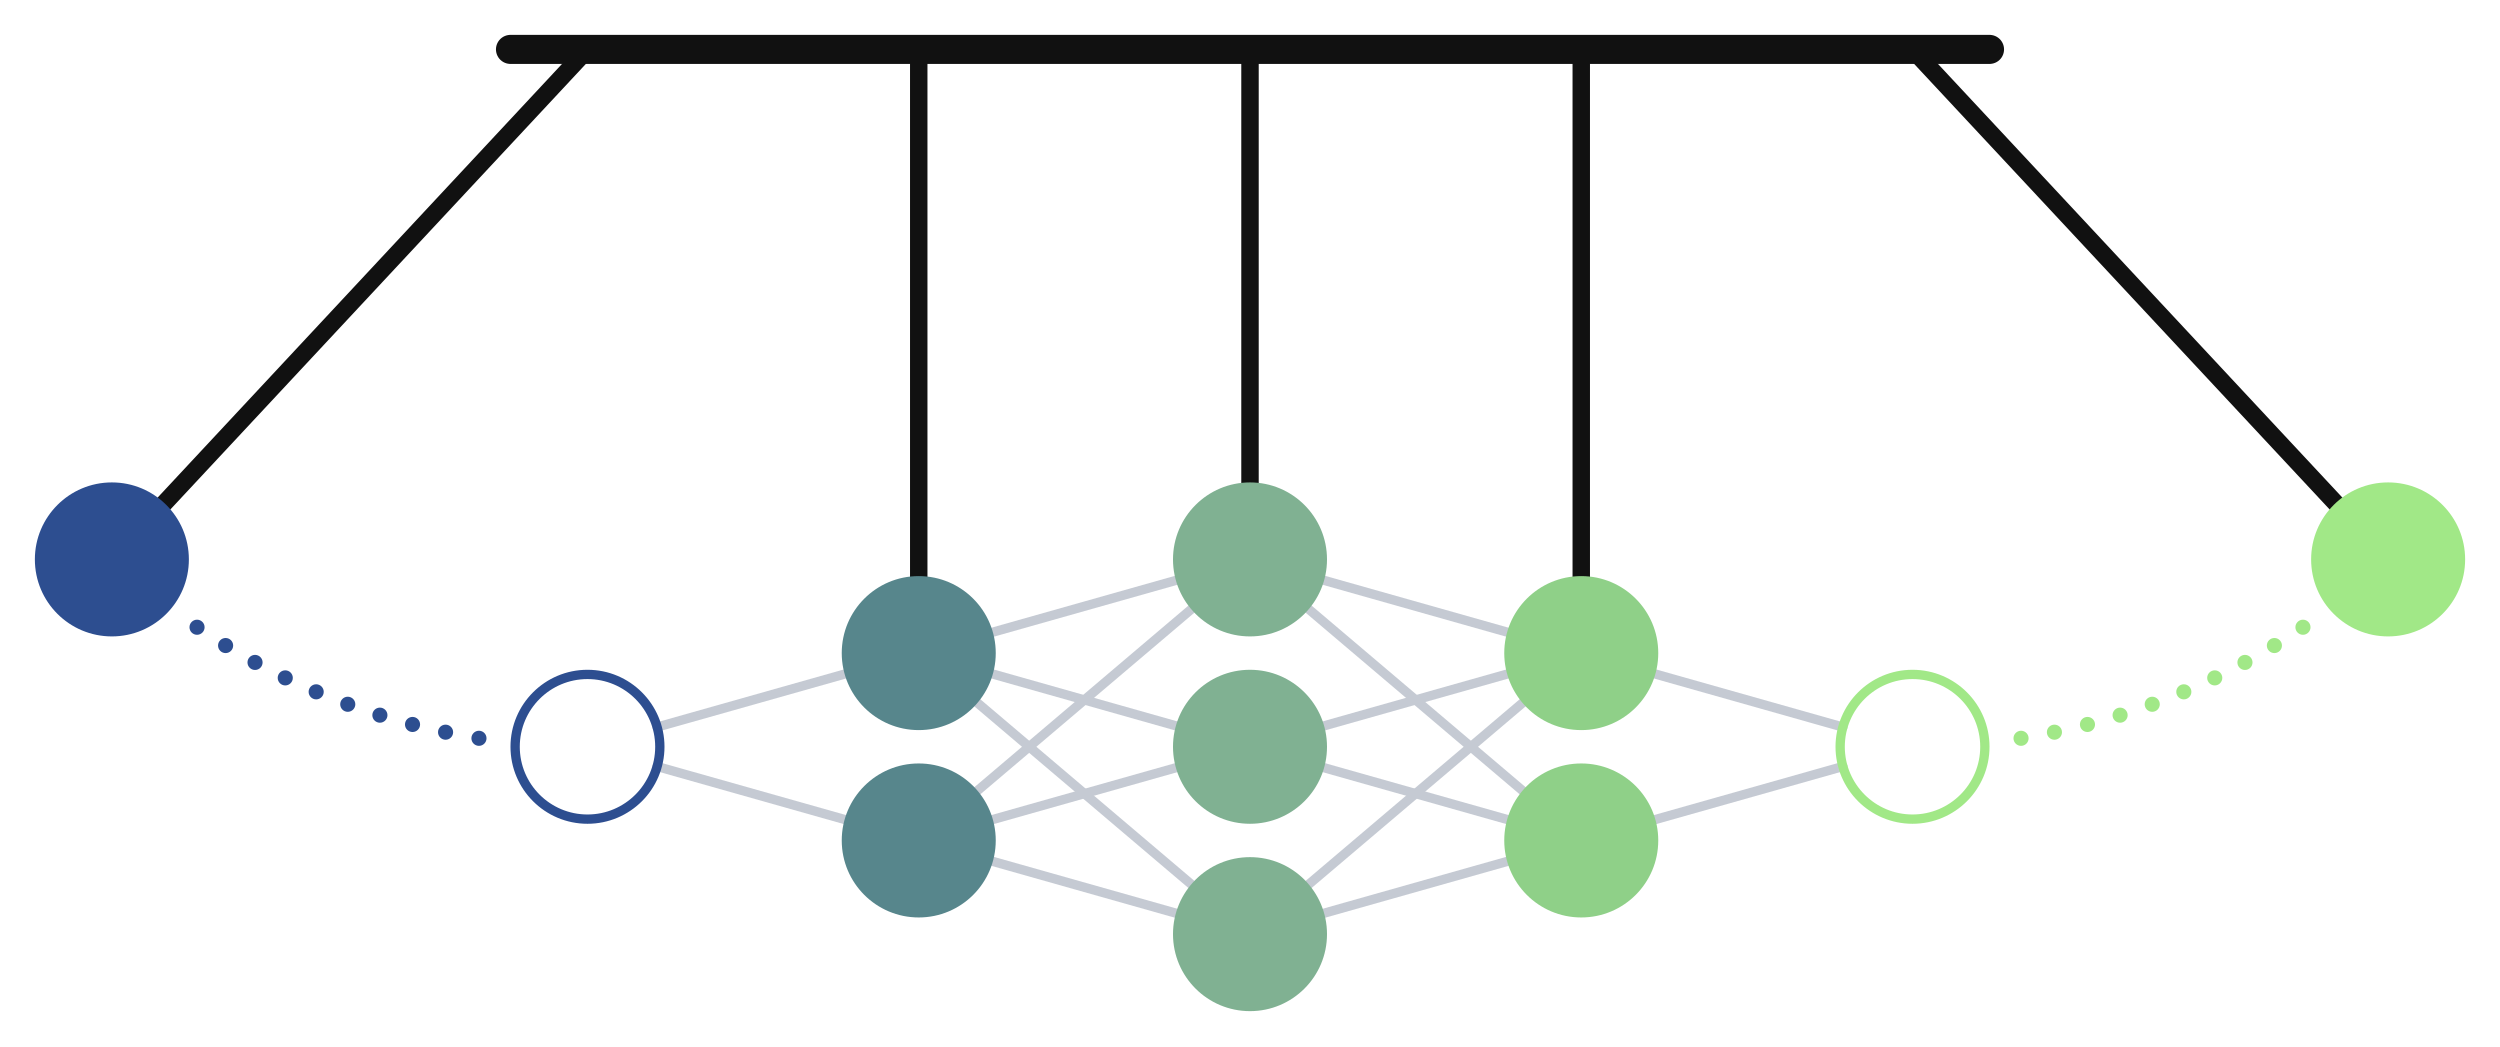
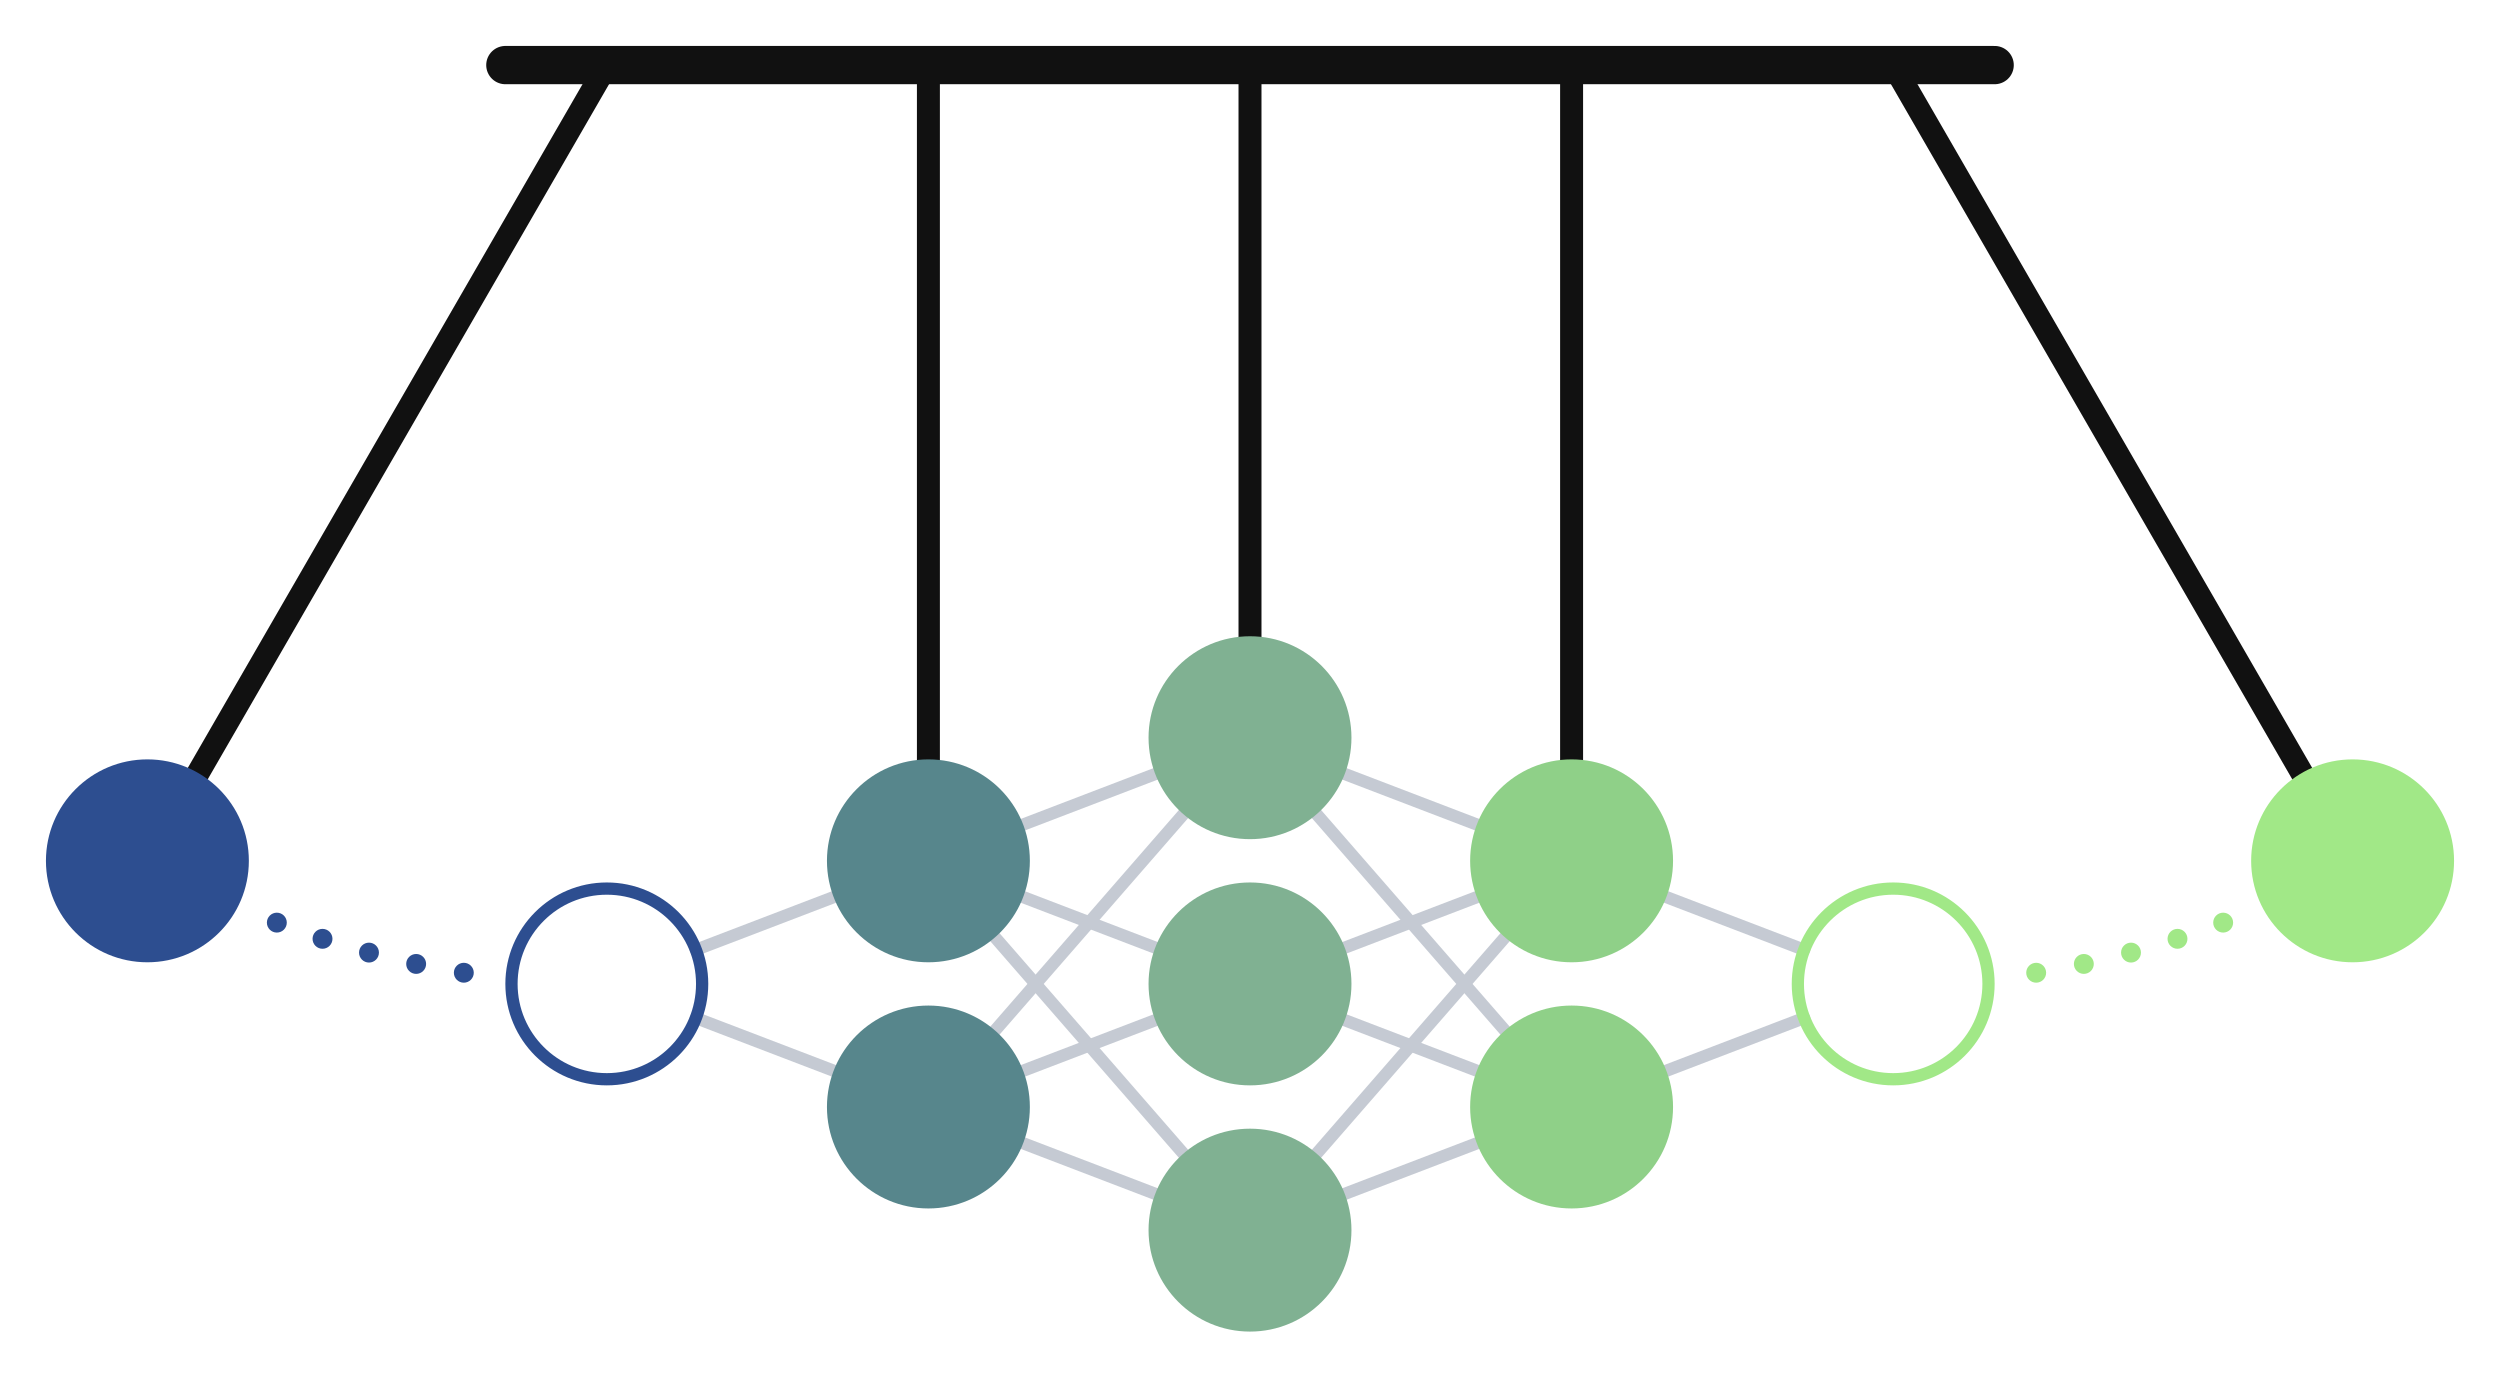
- <svg xmlns="http://www.w3.org/2000/svg" viewBox="0 0 860.36 359.98" width="860.36" height="359.98" role="img" aria-label="newton-neural logo">
-   <circle cx="164.83" cy="254.08" r="2.6" fill="#2d4e90" />
-   <circle cx="153.34" cy="251.98" r="2.6" fill="#2d4e90" />
-   <circle cx="141.97" cy="249.32" r="2.6" fill="#2d4e90" />
-   <circle cx="130.74" cy="246.12" r="2.6" fill="#2d4e90" />
-   <circle cx="119.68" cy="242.37" r="2.6" fill="#2d4e90" />
-   <circle cx="108.81" cy="238.09" r="2.6" fill="#2d4e90" />
-   <circle cx="98.17" cy="233.29" r="2.6" fill="#2d4e90" />
-   <circle cx="87.77" cy="227.97" r="2.6" fill="#2d4e90" />
-   <circle cx="77.64" cy="222.16" r="2.6" fill="#2d4e90" />
-   <circle cx="67.81" cy="215.86" r="2.6" fill="#2d4e90" />
-   <circle cx="695.53" cy="254.08" r="2.6" fill="#a1e887" />
-   <circle cx="707.02" cy="251.98" r="2.6" fill="#a1e887" />
-   <circle cx="718.39" cy="249.32" r="2.6" fill="#a1e887" />
-   <circle cx="729.62" cy="246.12" r="2.6" fill="#a1e887" />
-   <circle cx="740.68" cy="242.37" r="2.6" fill="#a1e887" />
-   <circle cx="751.55" cy="238.09" r="2.6" fill="#a1e887" />
-   <circle cx="762.19" cy="233.29" r="2.6" fill="#a1e887" />
-   <circle cx="772.59" cy="227.97" r="2.6" fill="#a1e887" />
-   <circle cx="782.72" cy="222.16" r="2.6" fill="#a1e887" />
-   <circle cx="792.55" cy="215.86" r="2.6" fill="#a1e887" />
-   <path d="M316.18 224.76L430.18 192.52" fill="none" stroke="#c5cad3" stroke-width="3.2" stroke-linecap="round" />
-   <path d="M316.18 224.76L430.18 257" fill="none" stroke="#c5cad3" stroke-width="3.2" stroke-linecap="round" />
-   <path d="M316.18 224.76L430.18 321.48" fill="none" stroke="#c5cad3" stroke-width="3.2" stroke-linecap="round" />
-   <path d="M316.18 289.24L430.18 192.52" fill="none" stroke="#c5cad3" stroke-width="3.2" stroke-linecap="round" />
-   <path d="M316.18 289.24L430.18 257" fill="none" stroke="#c5cad3" stroke-width="3.2" stroke-linecap="round" />
-   <path d="M316.18 289.24L430.18 321.48" fill="none" stroke="#c5cad3" stroke-width="3.2" stroke-linecap="round" />
-   <path d="M430.18 192.52L544.18 224.76" fill="none" stroke="#c5cad3" stroke-width="3.2" stroke-linecap="round" />
-   <path d="M430.18 192.52L544.18 289.24" fill="none" stroke="#c5cad3" stroke-width="3.2" stroke-linecap="round" />
-   <path d="M430.18 257L544.18 224.76" fill="none" stroke="#c5cad3" stroke-width="3.2" stroke-linecap="round" />
-   <path d="M430.18 257L544.18 289.24" fill="none" stroke="#c5cad3" stroke-width="3.2" stroke-linecap="round" />
-   <path d="M430.18 321.48L544.18 224.76" fill="none" stroke="#c5cad3" stroke-width="3.2" stroke-linecap="round" />
-   <path d="M430.18 321.48L544.18 289.24" fill="none" stroke="#c5cad3" stroke-width="3.2" stroke-linecap="round" />
-   <path d="M226.14 250.22L316.18 224.76" fill="none" stroke="#c5cad3" stroke-width="3.2" stroke-linecap="round" />
-   <path d="M226.14 263.78L316.18 289.24" fill="none" stroke="#c5cad3" stroke-width="3.2" stroke-linecap="round" />
-   <path d="M544.18 224.76L634.22 250.22" fill="none" stroke="#c5cad3" stroke-width="3.2" stroke-linecap="round" />
-   <path d="M544.18 289.24L634.22 263.78" fill="none" stroke="#c5cad3" stroke-width="3.2" stroke-linecap="round" />
-   <path d="M175.68 17L684.68 17" fill="none" stroke="#111111" stroke-width="10" stroke-linecap="round" />
-   <path d="M202.18 17L38.5 192.52" fill="none" stroke="#111111" stroke-width="6" stroke-linecap="round" />
-   <path d="M658.18 17L821.86 192.52" fill="none" stroke="#111111" stroke-width="6" stroke-linecap="round" />
-   <path d="M316.18 17L316.18 224.76" fill="none" stroke="#111111" stroke-width="6" stroke-linecap="round" />
-   <path d="M430.18 17L430.18 192.52" fill="none" stroke="#111111" stroke-width="6" stroke-linecap="round" />
-   <path d="M544.18 17L544.18 224.76" fill="none" stroke="#111111" stroke-width="6" stroke-linecap="round" />
-   <circle cx="202.18" cy="257" r="24.9" fill="none" stroke="#2d4e90" stroke-width="3.2" />
-   <circle cx="658.18" cy="257" r="24.9" fill="none" stroke="#a1e887" stroke-width="3.2" />
-   <circle cx="38.5" cy="192.52" r="26.5" fill="#2d4e90" />
-   <circle cx="316.18" cy="224.76" r="26.5" fill="#57868c" />
-   <circle cx="316.18" cy="289.24" r="26.5" fill="#57868c" />
-   <circle cx="430.18" cy="192.52" r="26.5" fill="#80b192" />
-   <circle cx="430.18" cy="257" r="26.5" fill="#80b192" />
-   <circle cx="430.18" cy="321.48" r="26.5" fill="#80b192" />
-   <circle cx="544.18" cy="224.76" r="26.5" fill="#8fd088" />
-   <circle cx="544.18" cy="289.24" r="26.5" fill="#8fd088" />
-   <circle cx="821.86" cy="192.52" r="26.5" fill="#a1e887" />
+ <svg xmlns="http://www.w3.org/2000/svg" viewBox="0 0 653 359.81" width="653" height="359.81" role="img" aria-label="newton-neural logo">
+   <circle cx="121.15" cy="254.08" r="2.6" fill="#2d4e90" />
+   <circle cx="108.7" cy="251.78" r="2.6" fill="#2d4e90" />
+   <circle cx="96.38" cy="248.82" r="2.6" fill="#2d4e90" />
+   <circle cx="84.24" cy="245.22" r="2.6" fill="#2d4e90" />
+   <circle cx="72.31" cy="240.99" r="2.6" fill="#2d4e90" />
+   <circle cx="531.85" cy="254.08" r="2.6" fill="#a1e887" />
+   <circle cx="544.3" cy="251.78" r="2.6" fill="#a1e887" />
+   <circle cx="556.62" cy="248.82" r="2.6" fill="#a1e887" />
+   <circle cx="568.76" cy="245.22" r="2.6" fill="#a1e887" />
+   <circle cx="580.69" cy="240.99" r="2.6" fill="#a1e887" />
+   <path d="M242.5 224.85L326.5 192.69" fill="none" stroke="#c5cad3" stroke-width="3.2" stroke-linecap="round" />
+   <path d="M242.5 224.85L326.5 257" fill="none" stroke="#c5cad3" stroke-width="3.2" stroke-linecap="round" />
+   <path d="M242.5 224.85L326.5 321.31" fill="none" stroke="#c5cad3" stroke-width="3.2" stroke-linecap="round" />
+   <path d="M242.5 289.15L326.5 192.69" fill="none" stroke="#c5cad3" stroke-width="3.2" stroke-linecap="round" />
+   <path d="M242.5 289.15L326.5 257" fill="none" stroke="#c5cad3" stroke-width="3.2" stroke-linecap="round" />
+   <path d="M242.5 289.15L326.5 321.31" fill="none" stroke="#c5cad3" stroke-width="3.2" stroke-linecap="round" />
+   <path d="M326.5 192.69L410.5 224.85" fill="none" stroke="#c5cad3" stroke-width="3.2" stroke-linecap="round" />
+   <path d="M326.5 192.69L410.5 289.15" fill="none" stroke="#c5cad3" stroke-width="3.2" stroke-linecap="round" />
+   <path d="M326.5 257L410.5 224.85" fill="none" stroke="#c5cad3" stroke-width="3.2" stroke-linecap="round" />
+   <path d="M326.5 257L410.5 289.15" fill="none" stroke="#c5cad3" stroke-width="3.2" stroke-linecap="round" />
+   <path d="M326.5 321.31L410.5 224.85" fill="none" stroke="#c5cad3" stroke-width="3.2" stroke-linecap="round" />
+   <path d="M326.5 321.31L410.5 289.15" fill="none" stroke="#c5cad3" stroke-width="3.2" stroke-linecap="round" />
+   <path d="M181.75 248.1L242.5 224.85" fill="none" stroke="#c5cad3" stroke-width="3.2" stroke-linecap="round" />
+   <path d="M181.75 265.9L242.5 289.15" fill="none" stroke="#c5cad3" stroke-width="3.2" stroke-linecap="round" />
+   <path d="M410.5 224.85L471.25 248.1" fill="none" stroke="#c5cad3" stroke-width="3.2" stroke-linecap="round" />
+   <path d="M410.5 289.15L471.25 265.9" fill="none" stroke="#c5cad3" stroke-width="3.2" stroke-linecap="round" />
+   <path d="M132 17L521 17" fill="none" stroke="#111111" stroke-width="10" stroke-linecap="round" />
+   <path d="M158.5 17L38.5 224.85" fill="none" stroke="#111111" stroke-width="6" stroke-linecap="round" />
+   <path d="M494.5 17L614.5 224.85" fill="none" stroke="#111111" stroke-width="6" stroke-linecap="round" />
+   <path d="M242.5 17L242.5 224.85" fill="none" stroke="#111111" stroke-width="6" stroke-linecap="round" />
+   <path d="M326.5 17L326.5 192.69" fill="none" stroke="#111111" stroke-width="6" stroke-linecap="round" />
+   <path d="M410.5 17L410.5 224.85" fill="none" stroke="#111111" stroke-width="6" stroke-linecap="round" />
+   <circle cx="158.5" cy="257" r="24.9" fill="none" stroke="#2d4e90" stroke-width="3.2" />
+   <circle cx="494.5" cy="257" r="24.9" fill="none" stroke="#a1e887" stroke-width="3.2" />
+   <circle cx="38.5" cy="224.85" r="26.5" fill="#2d4e90" />
+   <circle cx="242.5" cy="224.85" r="26.5" fill="#57868c" />
+   <circle cx="242.5" cy="289.15" r="26.5" fill="#57868c" />
+   <circle cx="326.5" cy="192.69" r="26.5" fill="#80b192" />
+   <circle cx="326.5" cy="257" r="26.5" fill="#80b192" />
+   <circle cx="326.5" cy="321.31" r="26.5" fill="#80b192" />
+   <circle cx="410.5" cy="224.85" r="26.5" fill="#8fd088" />
+   <circle cx="410.5" cy="289.15" r="26.5" fill="#8fd088" />
+   <circle cx="614.5" cy="224.85" r="26.5" fill="#a1e887" />
</svg>
